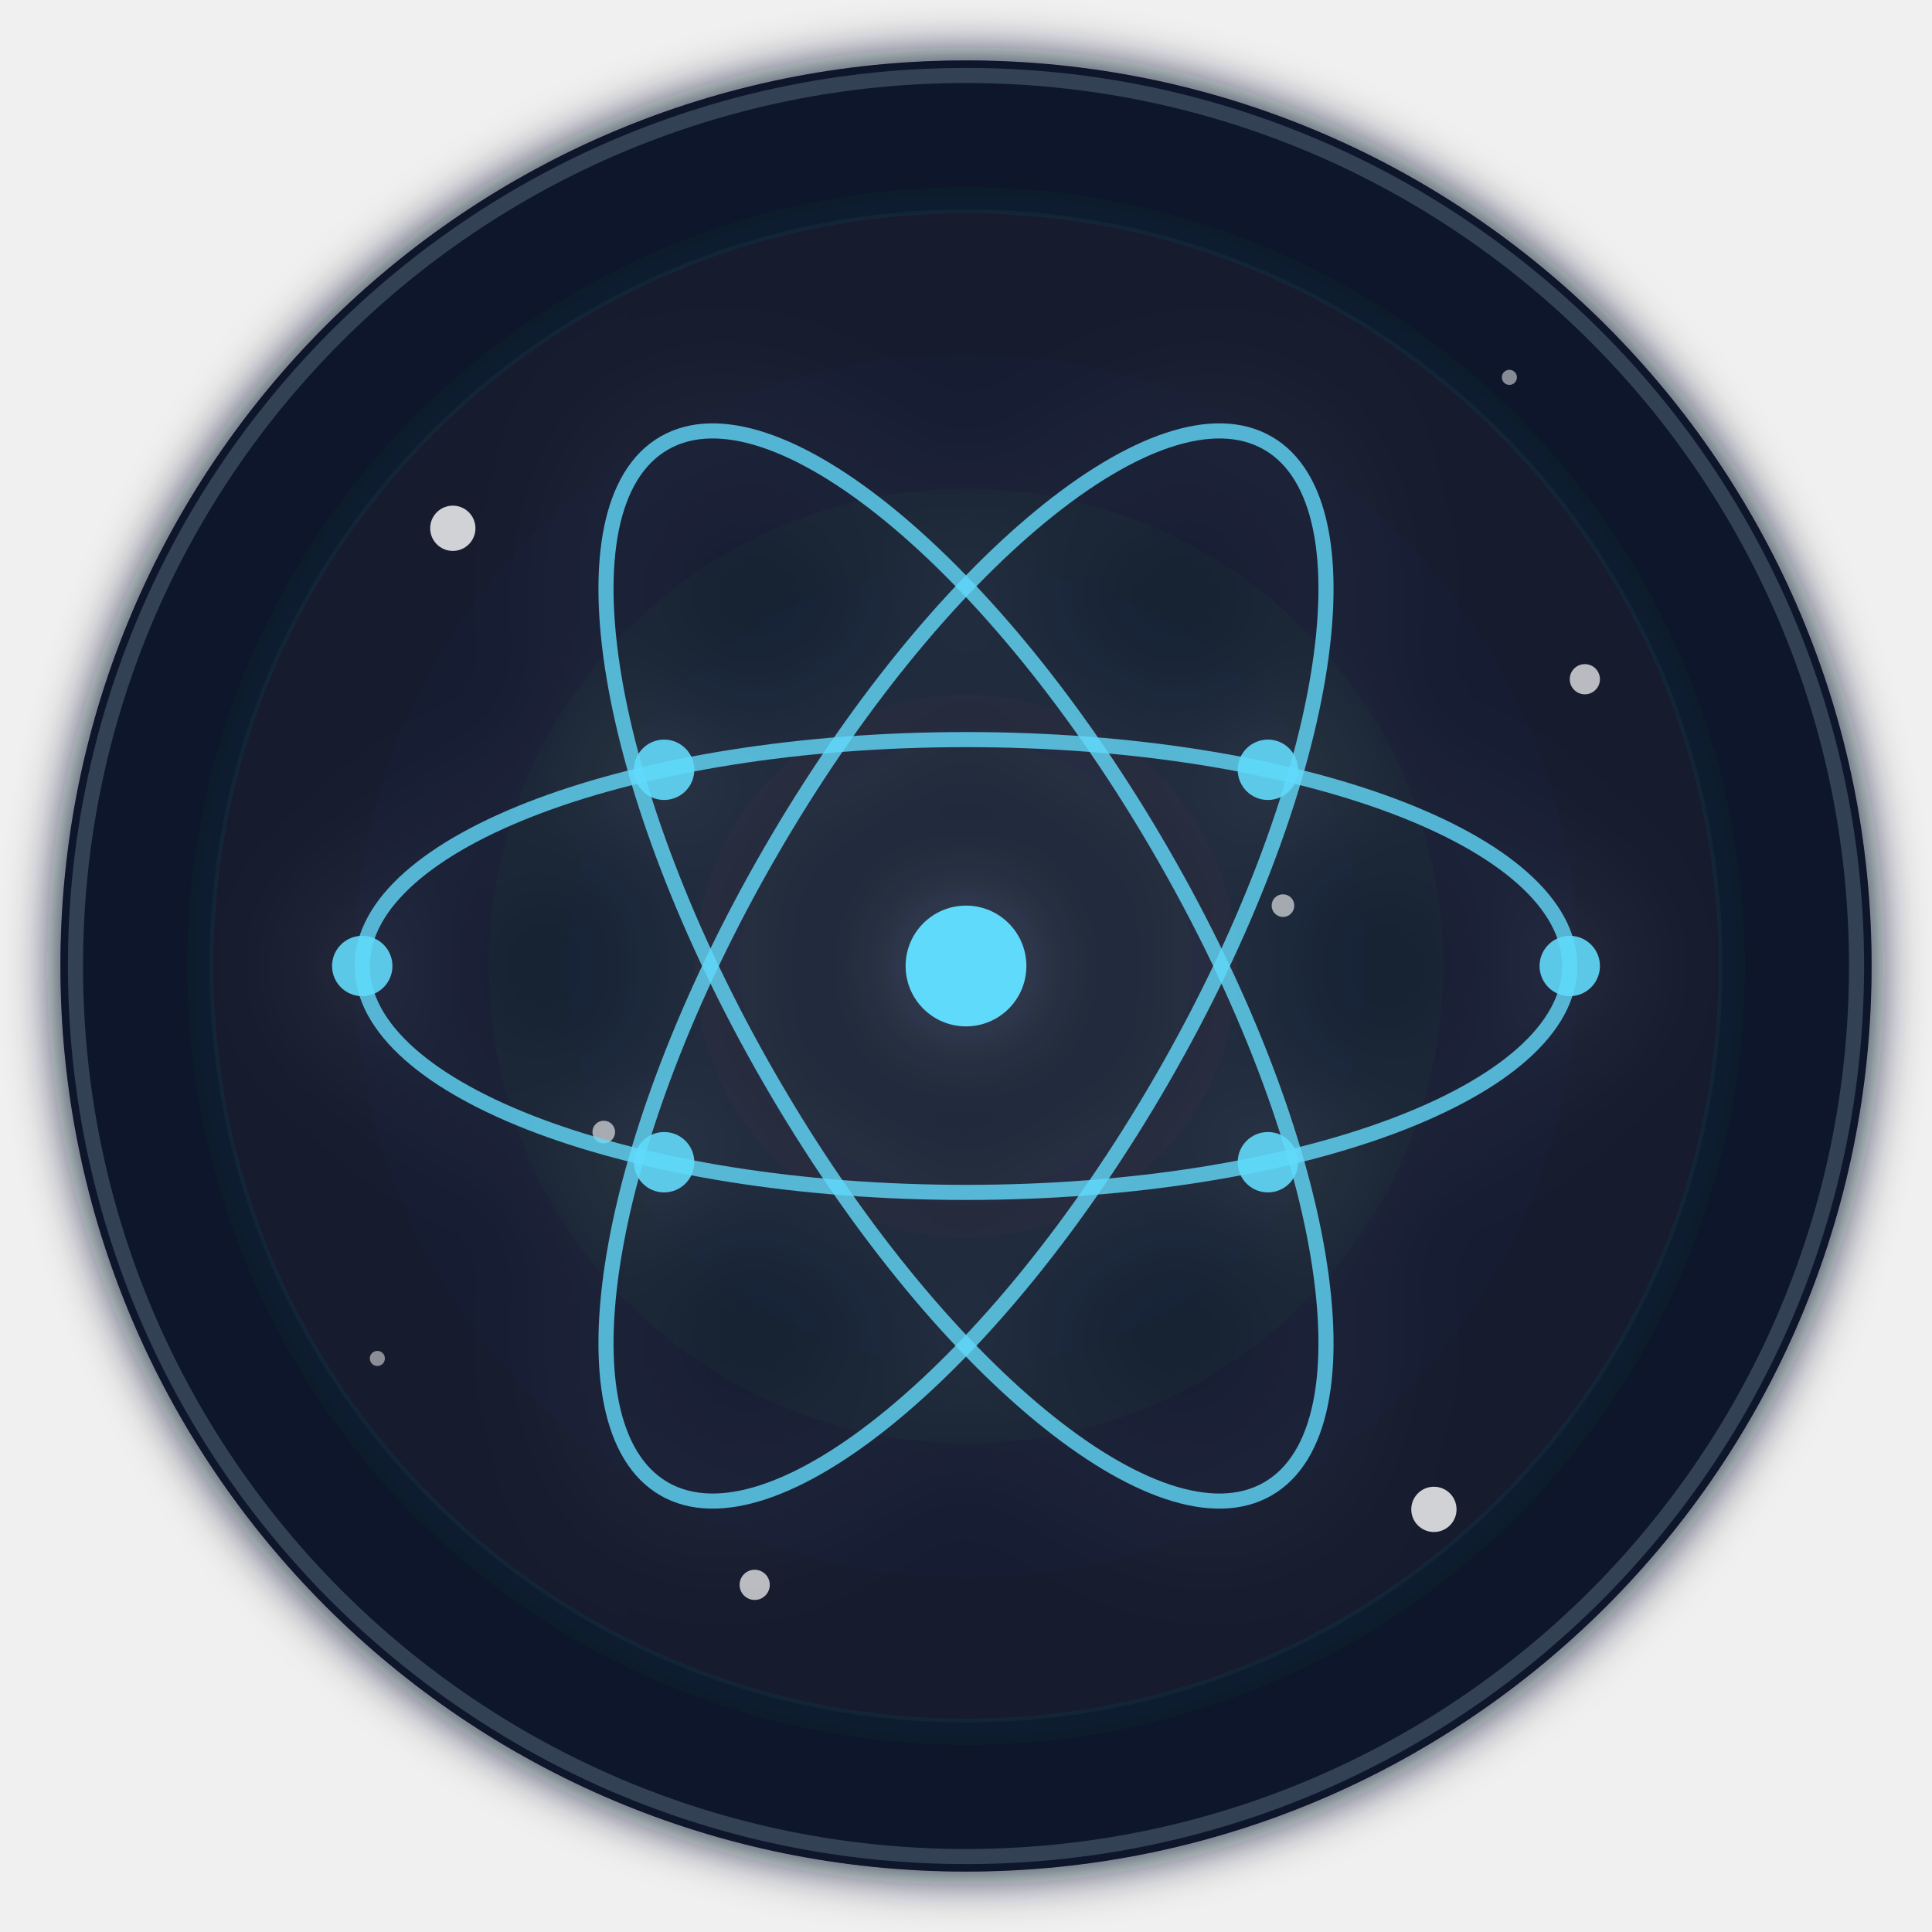
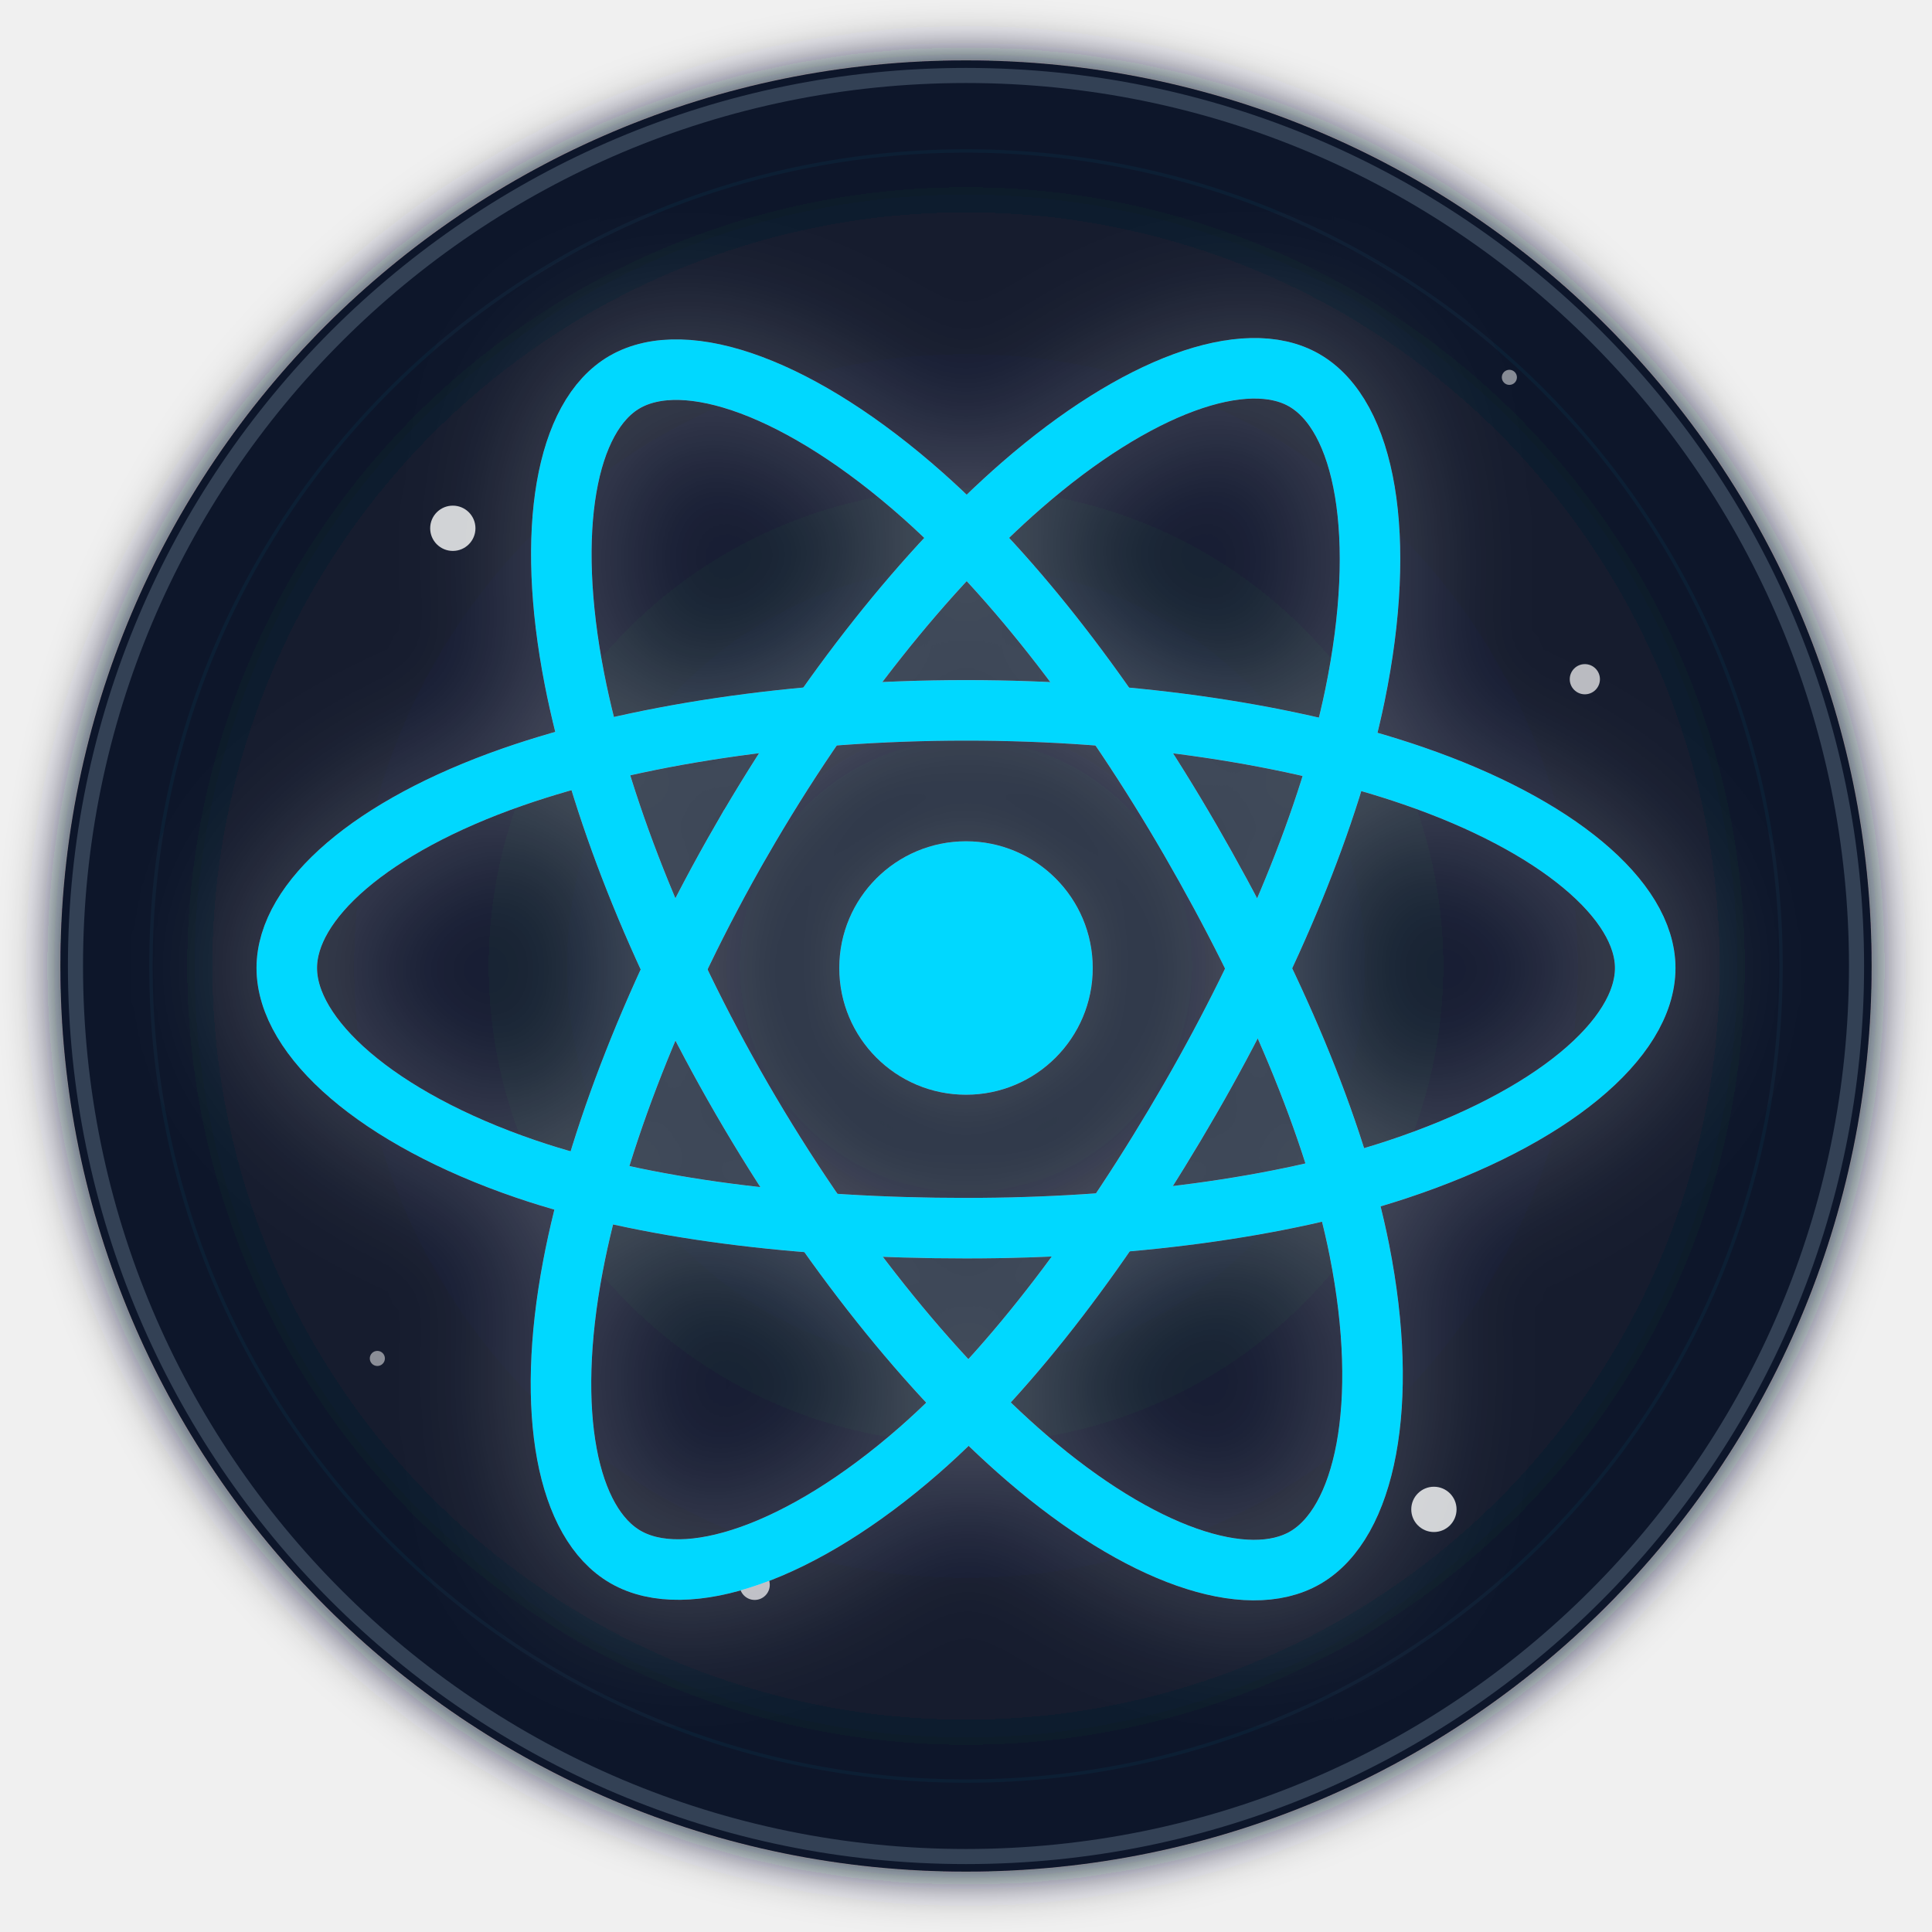
<svg xmlns="http://www.w3.org/2000/svg" width="256" height="256" viewBox="0 0 256 256" fill="none">
  <defs>
    <radialGradient id="grad1" cx="50%" cy="50%" r="50%" fx="50%" fy="50%">
      <stop offset="0%" style="stop-color:#1e293b;stop-opacity:1" />
      <stop offset="100%" style="stop-color:#0f172a;stop-opacity:1" />
    </radialGradient>
    <filter id="glow">
      <feGaussianBlur stdDeviation="3.5" result="coloredBlur" />
      <feMerge>
        <feMergeNode in="coloredBlur" />
        <feMergeNode in="SourceGraphic" />
      </feMerge>
    </filter>
  </defs>
  <circle cx="128" cy="128" r="120" fill="url(#grad1)" filter="url(#glow)" />
  <circle cx="128" cy="128" r="118" fill="transparent" stroke="#334155" stroke-width="2" />
  <circle cx="60" cy="70" r="3" fill="white" opacity="0.8" />
  <circle cx="190" cy="200" r="3" fill="white" opacity="0.8" />
  <circle cx="100" cy="210" r="2" fill="white" opacity="0.7" />
  <circle cx="210" cy="90" r="2" fill="white" opacity="0.7" />
  <circle cx="80" cy="150" r="1.5" fill="white" opacity="0.6" />
  <circle cx="170" cy="120" r="1.5" fill="white" opacity="0.6" />
  <circle cx="50" cy="180" r="1" fill="white" opacity="0.5" />
  <circle cx="200" cy="50" r="1" fill="white" opacity="0.5" />
  <g style="filter: drop-shadow(0 0 8px rgba(255, 255, 255, 0.3));">
-     <svg viewBox="0 0 256 256">
-       <circle cx="128" cy="128" r="8" fill="#61dafb" />
-       <ellipse cx="128" cy="128" rx="80" ry="30" fill="none" stroke="#61dafb" stroke-width="2" opacity="0.8" />
-       <ellipse cx="128" cy="128" rx="80" ry="30" fill="none" stroke="#61dafb" stroke-width="2" opacity="0.8" transform="rotate(60 128 128)" />
-       <ellipse cx="128" cy="128" rx="80" ry="30" fill="none" stroke="#61dafb" stroke-width="2" opacity="0.8" transform="rotate(120 128 128)" />
-       <circle cx="208" cy="128" r="4" fill="#61dafb" opacity="0.9" />
-       <circle cx="48" cy="128" r="4" fill="#61dafb" opacity="0.9" />
-       <circle cx="168" cy="102" r="4" fill="#61dafb" opacity="0.9" />
-       <circle cx="88" cy="154" r="4" fill="#61dafb" opacity="0.9" />
-       <circle cx="168" cy="154" r="4" fill="#61dafb" opacity="0.9" />
-       <circle cx="88" cy="102" r="4" fill="#61dafb" opacity="0.9" />
-       <circle cx="128" cy="128" r="100" fill="none" stroke="#61dafb" stroke-width="0.5" opacity="0.05" />
-     </svg>
+     <g transform="translate(128, 128) scale(0.9) translate(-128, -128)">
+       <path fill="#00D8FF" d="M128.001 146.951C138.305 146.951 146.657 138.598 146.657 128.295C146.657 117.992 138.305 109.639 128.001 109.639C117.698 109.639 109.345 117.992 109.345 128.295C109.345 138.598 117.698 146.951 128.001 146.951Z" />
+       <path fill-rule="evenodd" stroke="#00D8FF" stroke-width="8.911" d="M128.002 90.363C153.05 90.363 176.319 93.957 193.864 99.998C215.003 107.275 228 118.306 228 128.295C228 138.704 214.226 150.423 191.525 157.944C174.363 163.63 151.779 166.598 128.002 166.598C103.624 166.598 80.539 163.812 63.183 157.881C41.225 150.376 28 138.506 28 128.295C28 118.387 40.41 107.441 61.252 100.175C78.862 94.035 102.705 90.363 127.998 90.363H128.002Z" clip-rule="evenodd" />
+       <path fill-rule="evenodd" stroke="#00D8FF" stroke-width="8.911" d="M94.981 109.438C107.495 87.74 122.232 69.378 136.23 57.197C153.094 42.521 169.144 36.773 177.796 41.762C186.813 46.962 190.084 64.75 185.259 88.171C181.614 105.879 172.9 126.925 161.021 147.523C148.842 168.641 134.897 187.247 121.09 199.315C103.619 214.587 86.728 220.114 77.883 215.013C69.3 210.067 66.018 193.846 70.136 172.161C73.615 153.838 82.345 131.349 94.977 109.438L94.981 109.438Z" clip-rule="evenodd" />
+       <path fill-rule="evenodd" stroke="#00D8FF" stroke-width="8.911" d="M95.012 147.578C82.463 125.904 73.919 103.962 70.353 85.752C66.06 63.811 69.095 47.035 77.74 42.032C86.749 36.816 103.792 42.866 121.674 58.744C135.194 70.748 149.077 88.805 160.99 109.383C173.204 130.481 182.358 151.856 185.919 169.844C190.425 192.608 186.778 210.001 177.941 215.116C169.367 220.08 153.676 214.825 136.945 200.427C122.809 188.263 107.685 169.468 95.012 147.578Z" clip-rule="evenodd" />
+       <circle cx="128" cy="128" r="120" fill="none" stroke="#00D8FF" stroke-width="0.5" opacity="0.05" />
+     </g>
  </g>
</svg>
